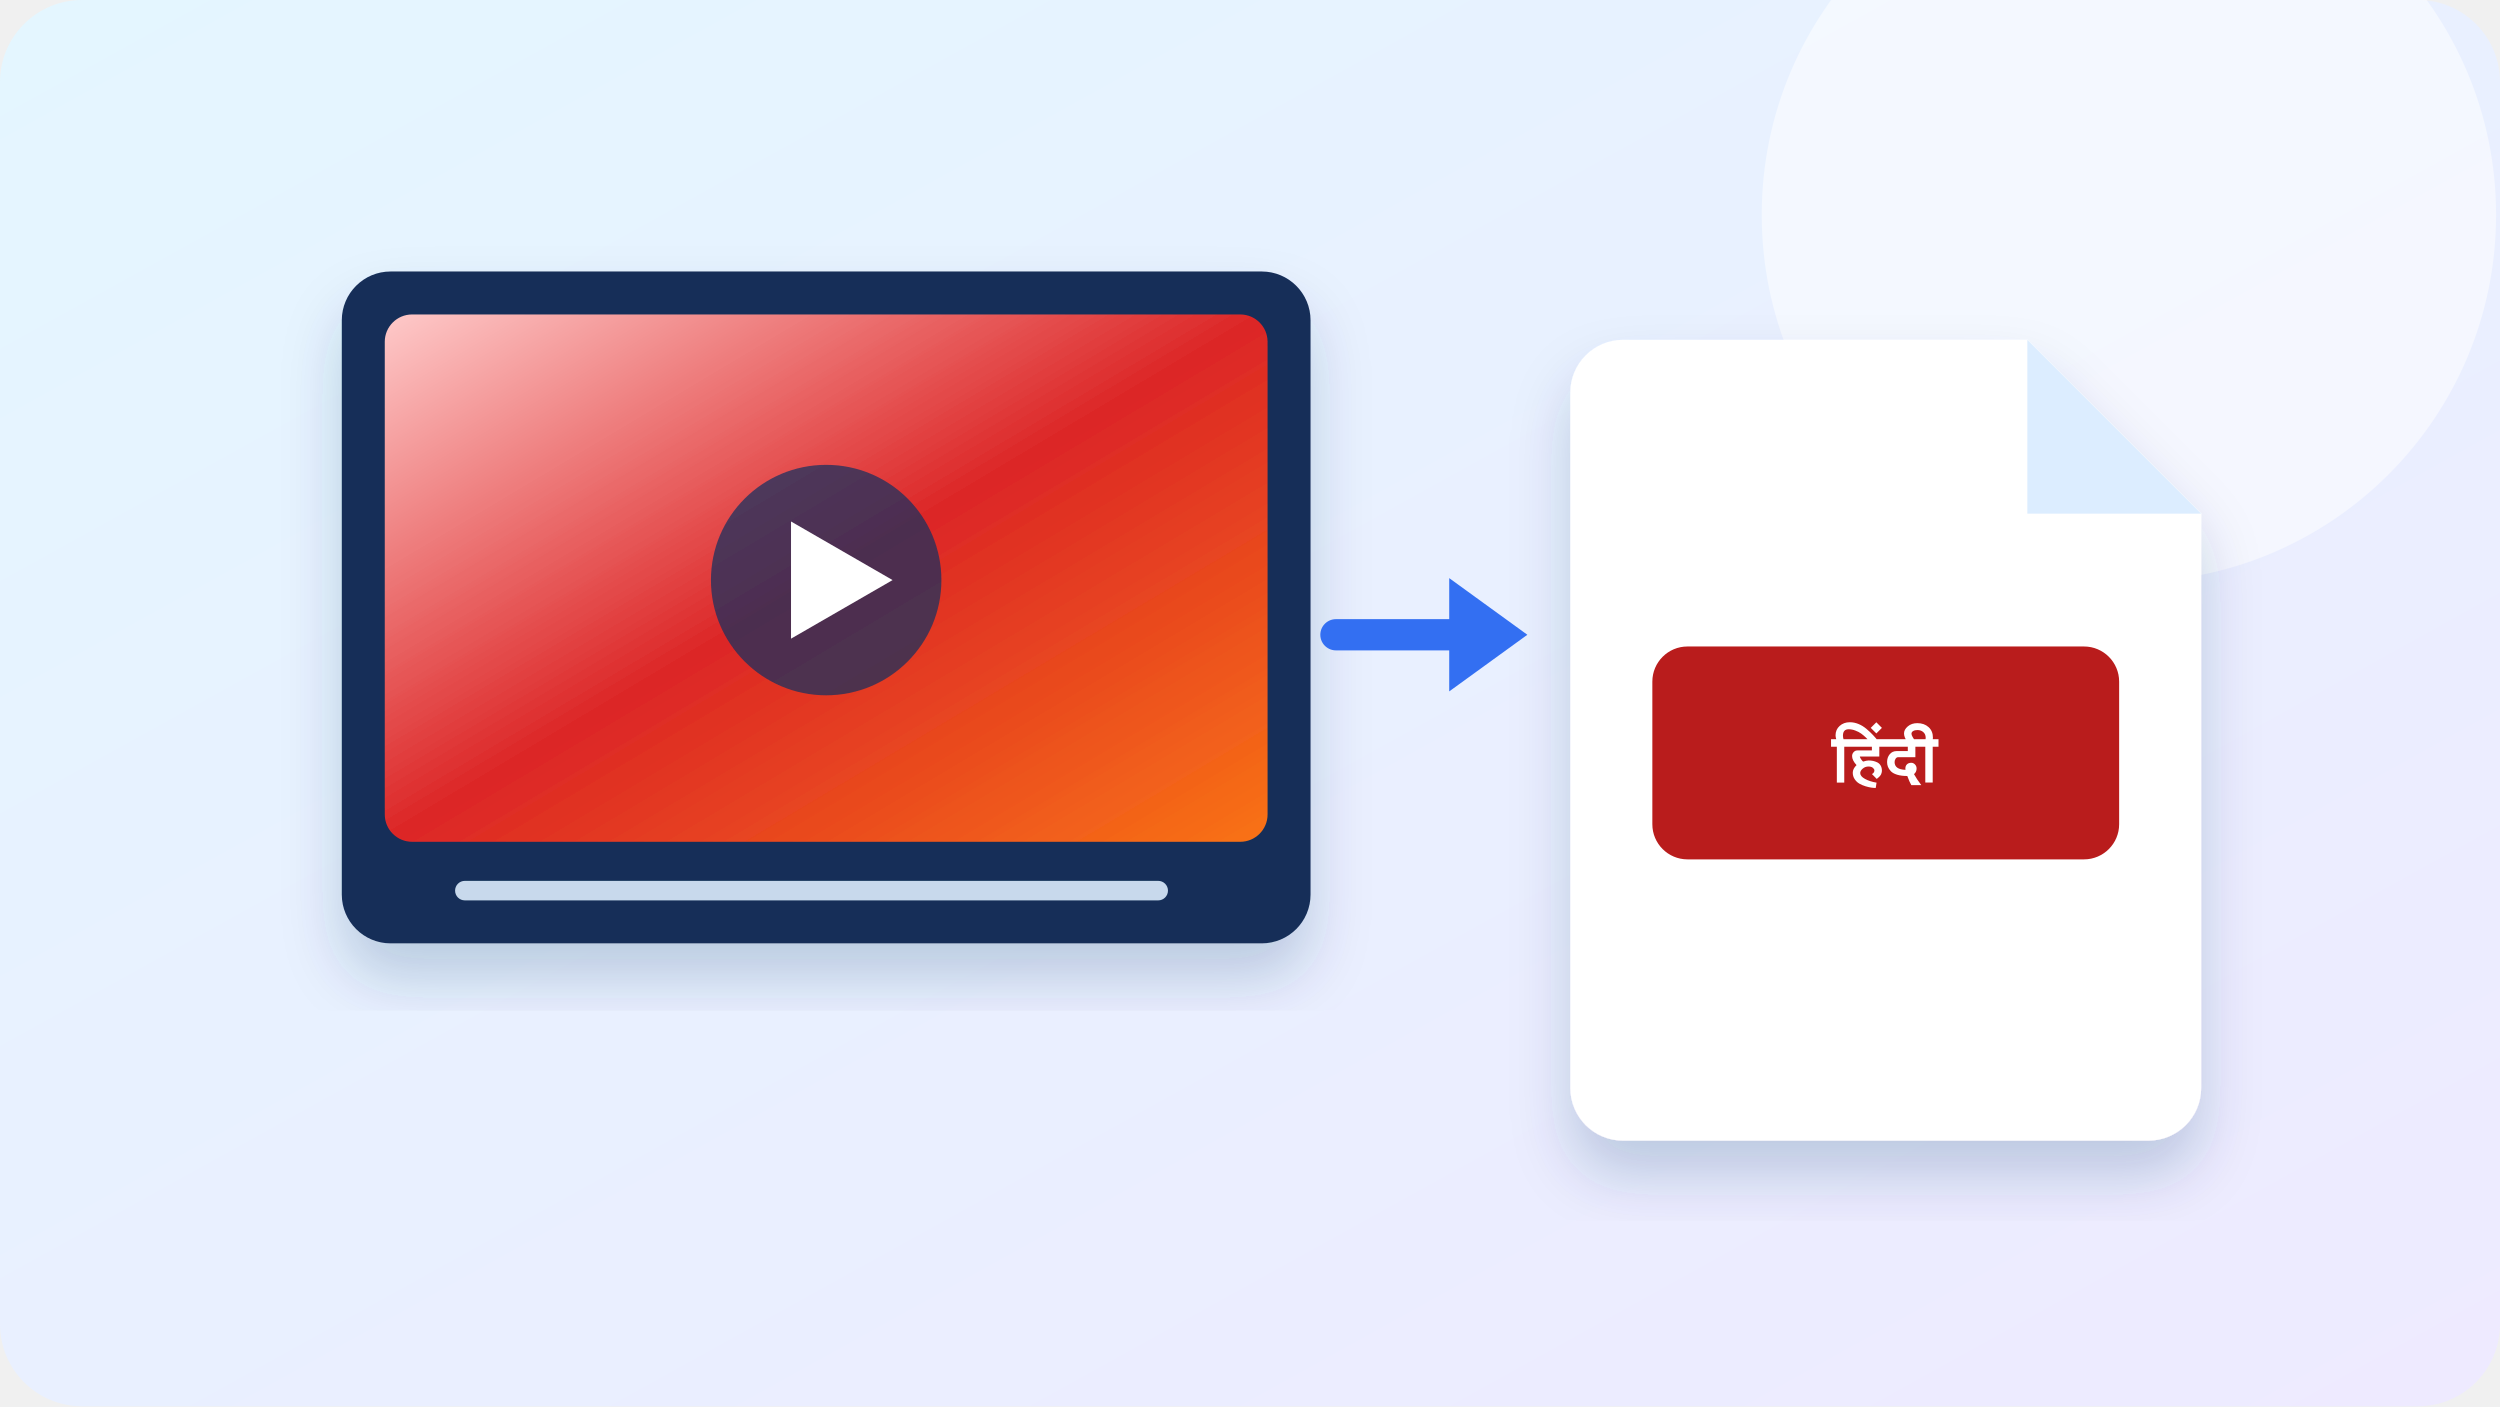
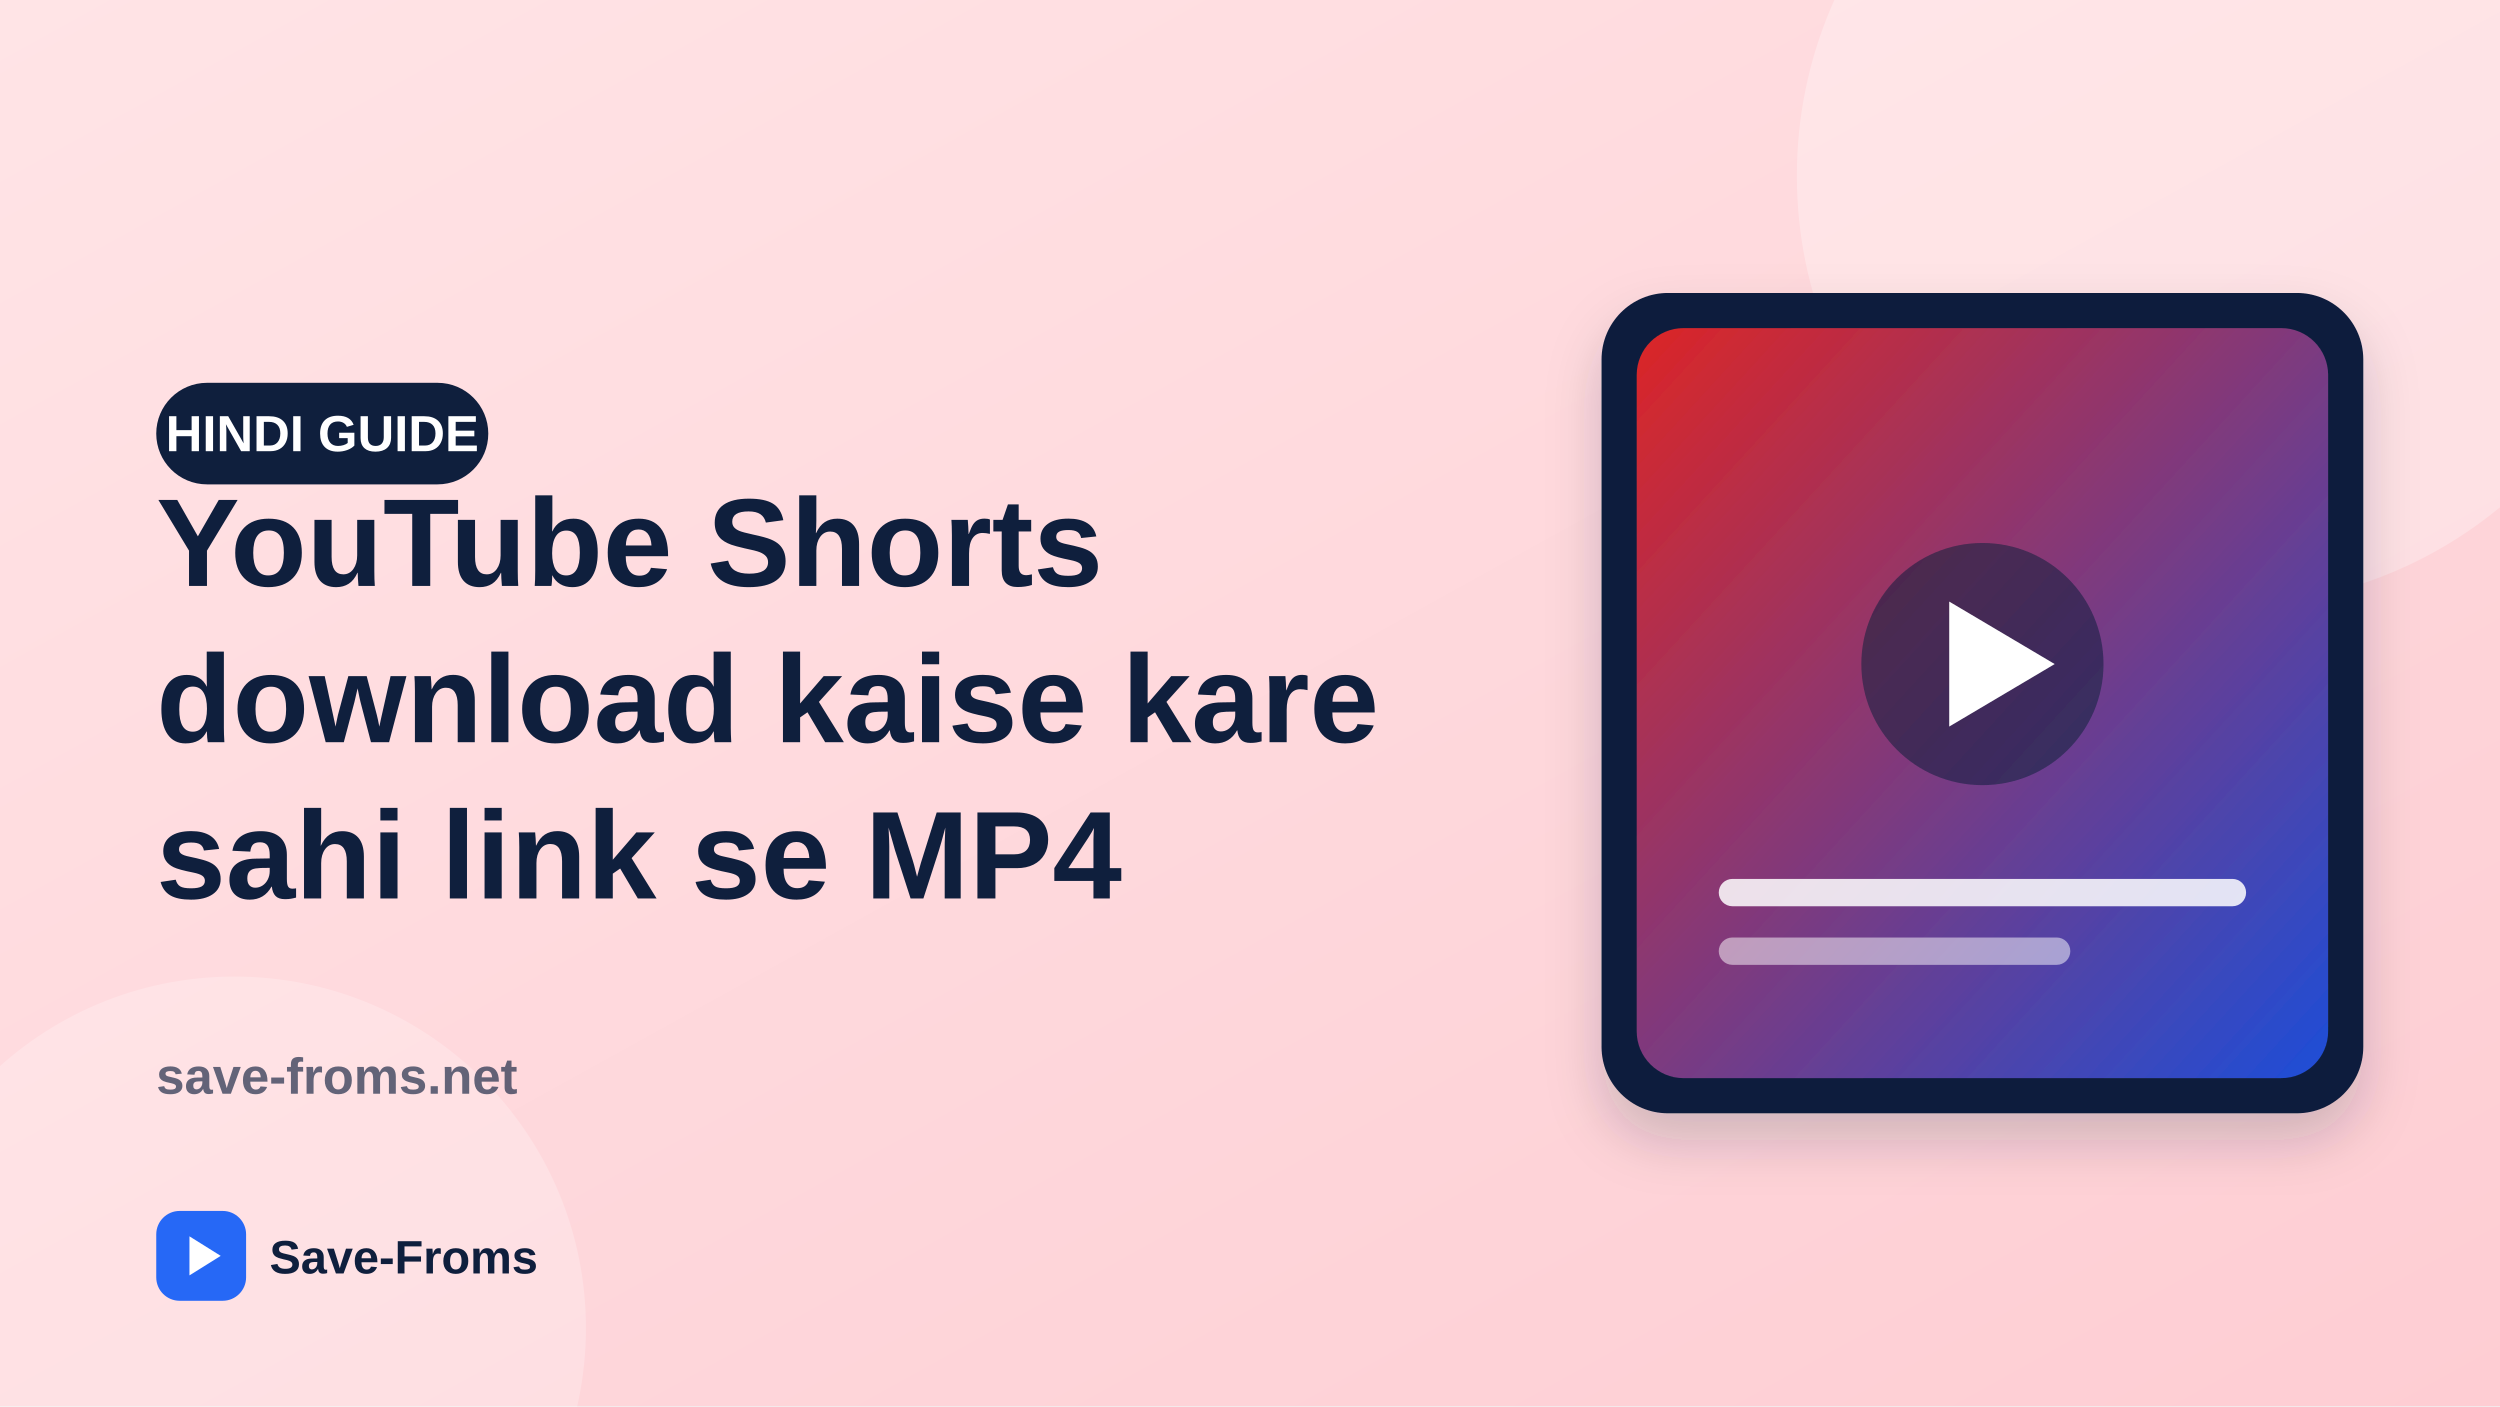
- <svg xmlns="http://www.w3.org/2000/svg" viewBox="0 0 1280 720">
+ <svg xmlns="http://www.w3.org/2000/svg" viewBox="0 0 1280 720" width="1280" height="720">
  <defs>
-     <linearGradient id="a" x1="0" x2="1" y1="0" y2="1">
-       <stop stop-color="#e4f6ff" />
-       <stop offset="1" stop-color="#eeeaff" />
+     <linearGradient id="bg" x1="0" x2="1" y1="0" y2="1">
+       <stop stop-color="#ffe4e6" />
+       <stop offset="1" stop-color="#fecdd3" />
    </linearGradient>
-     <linearGradient id="b" x1="0" x2="1" y1="0" y2="1">
-       <stop stop-color="#fecaca" />
-       <stop offset=".5" stop-color="#dc2626" />
-       <stop offset="1" stop-color="#f97316" />
+     <linearGradient id="card" x1="0" x2="1" y1="0" y2="1">
+       <stop stop-color="#dc2626" />
+       <stop offset="1" stop-color="#1d4ed8" />
    </linearGradient>
-     <filter id="s">
-       <feDropShadow dx="0" dy="18" stdDeviation="15" flood-color="#13376b" flood-opacity=".2" />
+     <filter id="sh">
+       <feDropShadow dx="0" dy="14" stdDeviation="14" flood-color="#0f1f3d" flood-opacity=".18" />
    </filter>
  </defs>
-   <rect width="1280" height="720" rx="42" fill="url(#a)" />
-   <circle cx="1090" cy="110" r="188" fill="#fff" opacity=".5" />
-   <g filter="url(#s)">
-     <rect x="175" y="139" width="496" height="344" rx="25" fill="#142f58" />
-     <rect x="197" y="161" width="452" height="270" rx="14" fill="url(#b)" />
-     <circle cx="423" cy="297" r="59" fill="#152f5f" opacity=".72" />
-     <path d="m405 267 52 30-52 30Z" fill="#fff" />
-     <rect x="233" y="451" width="365" height="10" rx="5" fill="#c8d9ec" />
+   <rect width="1280" height="720" rx="0" fill="url(#bg)" />
+   <circle cx="1140" cy="90" r="220" fill="#fff" opacity=".28" />
+   <circle cx="120" cy="680" r="180" fill="#fff" opacity=".22" />
+   <g filter="url(#sh)" transform="translate(820,150)">
+     <rect width="390" height="420" rx="34" fill="#0f1f3d" />
+     <rect x="18" y="18" width="354" height="384" rx="24" fill="url(#card)" />
+     <circle cx="195" cy="190" r="62" fill="#0f1f3d" opacity=".55" />
+     <path d="m178 158 54 32-54 32Z" fill="#fff" />
+     <rect x="60" y="300" width="270" height="14" rx="7" fill="#fff" opacity=".85" />
+     <rect x="60" y="330" width="180" height="14" rx="7" fill="#fff" opacity=".5" />
  </g>
-   <g filter="url(#s)">
-     <path d="M831 174h207l89 89v294a27 27 0 0 1-27 27H831a27 27 0 0 1-27-27V201a27 27 0 0 1 27-27Z" fill="#fff" />
-     <path d="M1038 174v89h89" fill="#dcedff" />
-     <rect x="846" y="331" width="239" height="109" rx="18" fill="#b91c1c" />
-     <text x="965" y="400" text-anchor="middle" fill="#fff" font-family="Arial" font-size="34" font-weight="700">हिंदी</text>
+   <rect x="80" y="196" width="170" height="52" rx="26" fill="#0f1f3d" />
+   <text x="165" y="231" text-anchor="middle" fill="#fff" font-family="'DM Sans','Segoe UI',Arial,sans-serif" font-size="26" font-weight="800">HINDI GUIDE</text>
+   <text x="80" y="300" text-anchor="start" fill="#0f1f3d" font-family="'DM Sans','Segoe UI',Arial,sans-serif" font-size="64" font-weight="800">YouTube Shorts</text>
+   <text x="80" y="380" text-anchor="start" fill="#0f1f3d" font-family="'DM Sans','Segoe UI',Arial,sans-serif" font-size="64" font-weight="800">download kaise kare</text>
+   <text x="80" y="460" text-anchor="start" fill="#0f1f3d" font-family="'DM Sans','Segoe UI',Arial,sans-serif" font-size="64" font-weight="800">sahi link se MP4</text>
+   <text x="80" y="560" text-anchor="start" fill="#0f1f3d" opacity=".65" font-family="'DM Sans','Segoe UI',Arial,sans-serif" font-size="26" font-weight="600">save-froms.net</text>
+   <g transform="translate(80,620)">
+     <rect width="46" height="46" rx="12" fill="#2668f6" />
+     <path d="m17 13 16 10-16 10Z" fill="#fff" />
+     <text x="58" y="32" text-anchor="start" fill="#0f1f3d" font-family="'DM Sans','Segoe UI',Arial,sans-serif" font-size="24" font-weight="800">Save-Froms</text>
  </g>
-   <path d="M684 325h83" stroke="#336ff2" stroke-width="16" stroke-linecap="round" />
-   <path d="m742 296 40 29-40 29Z" fill="#336ff2" />
</svg>
